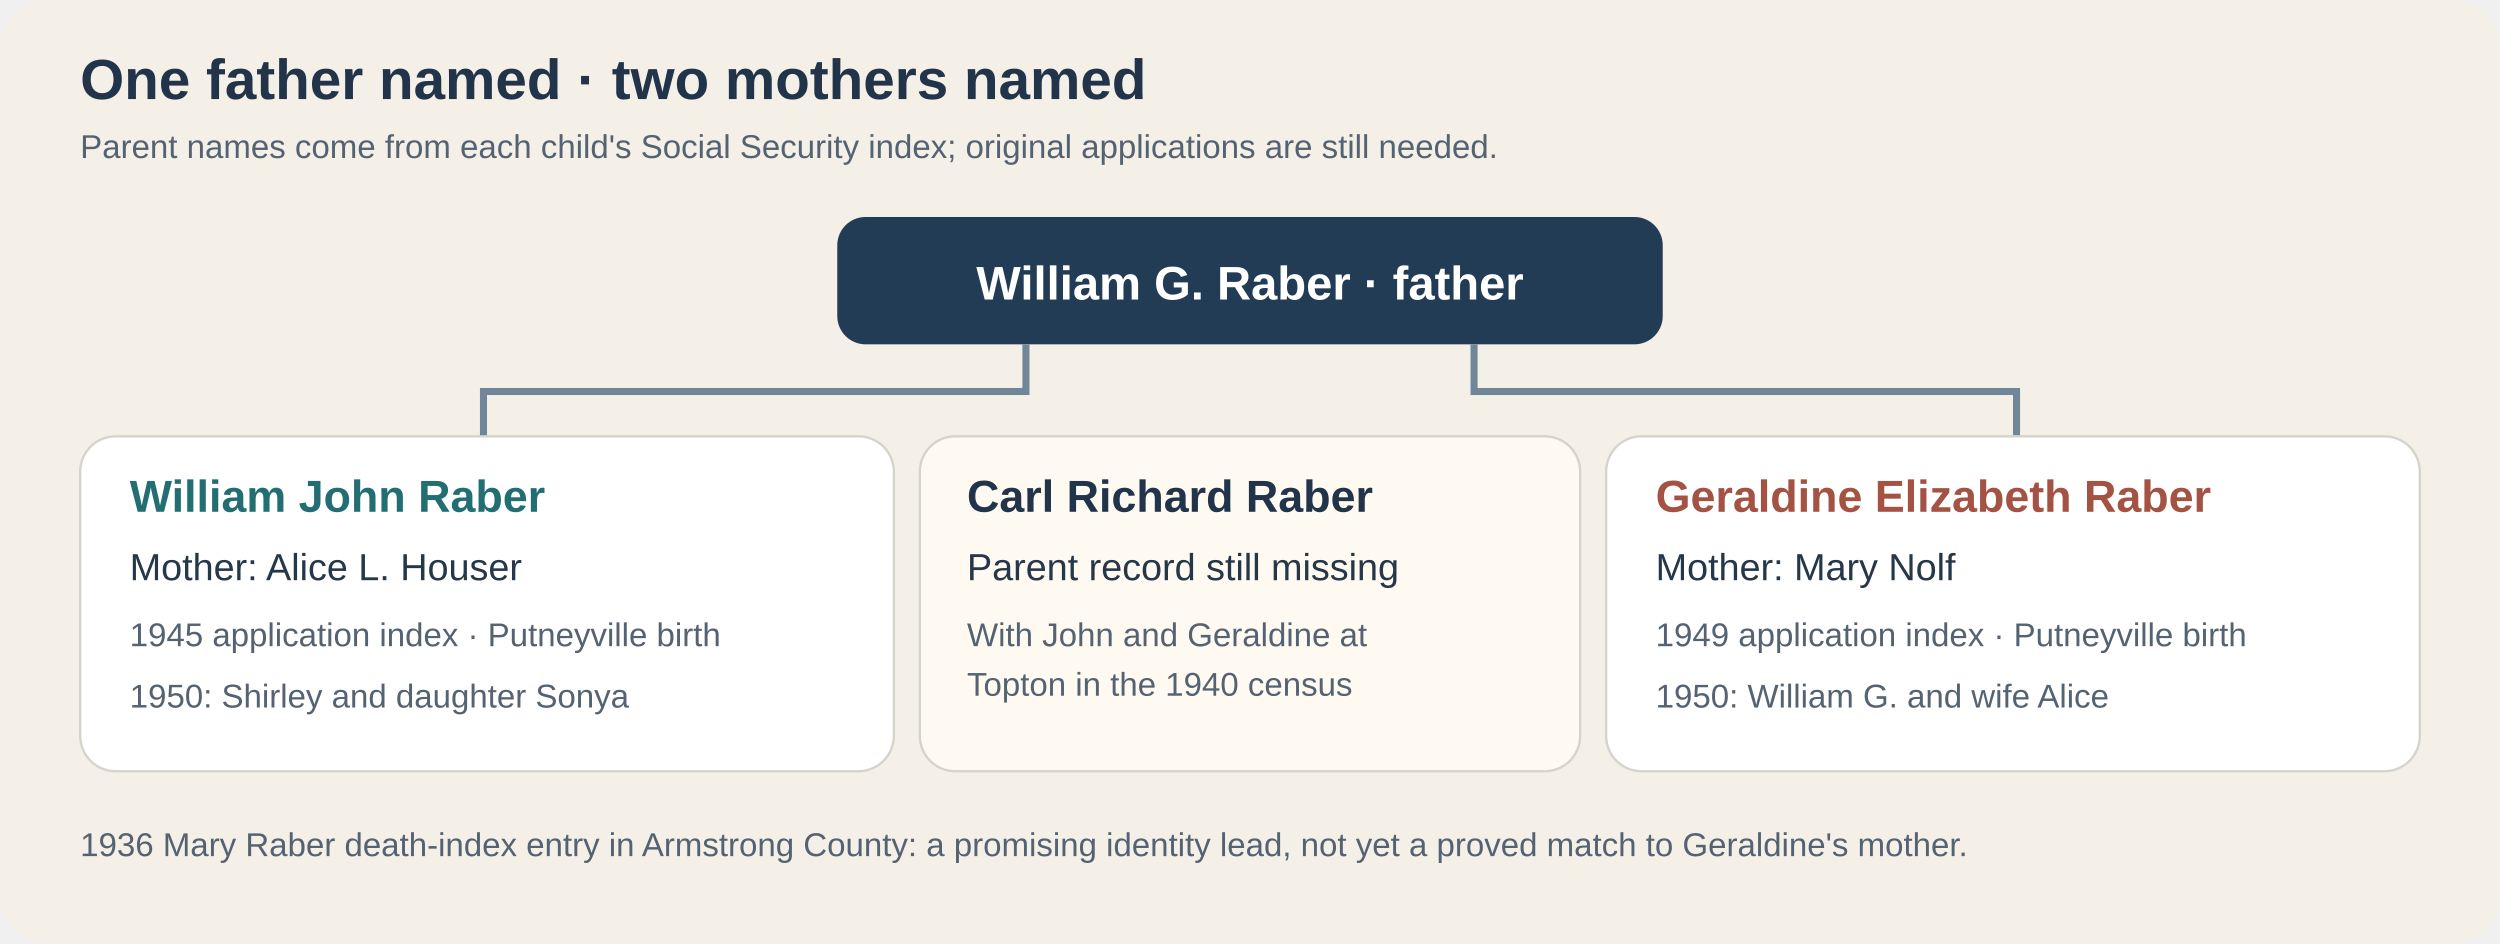
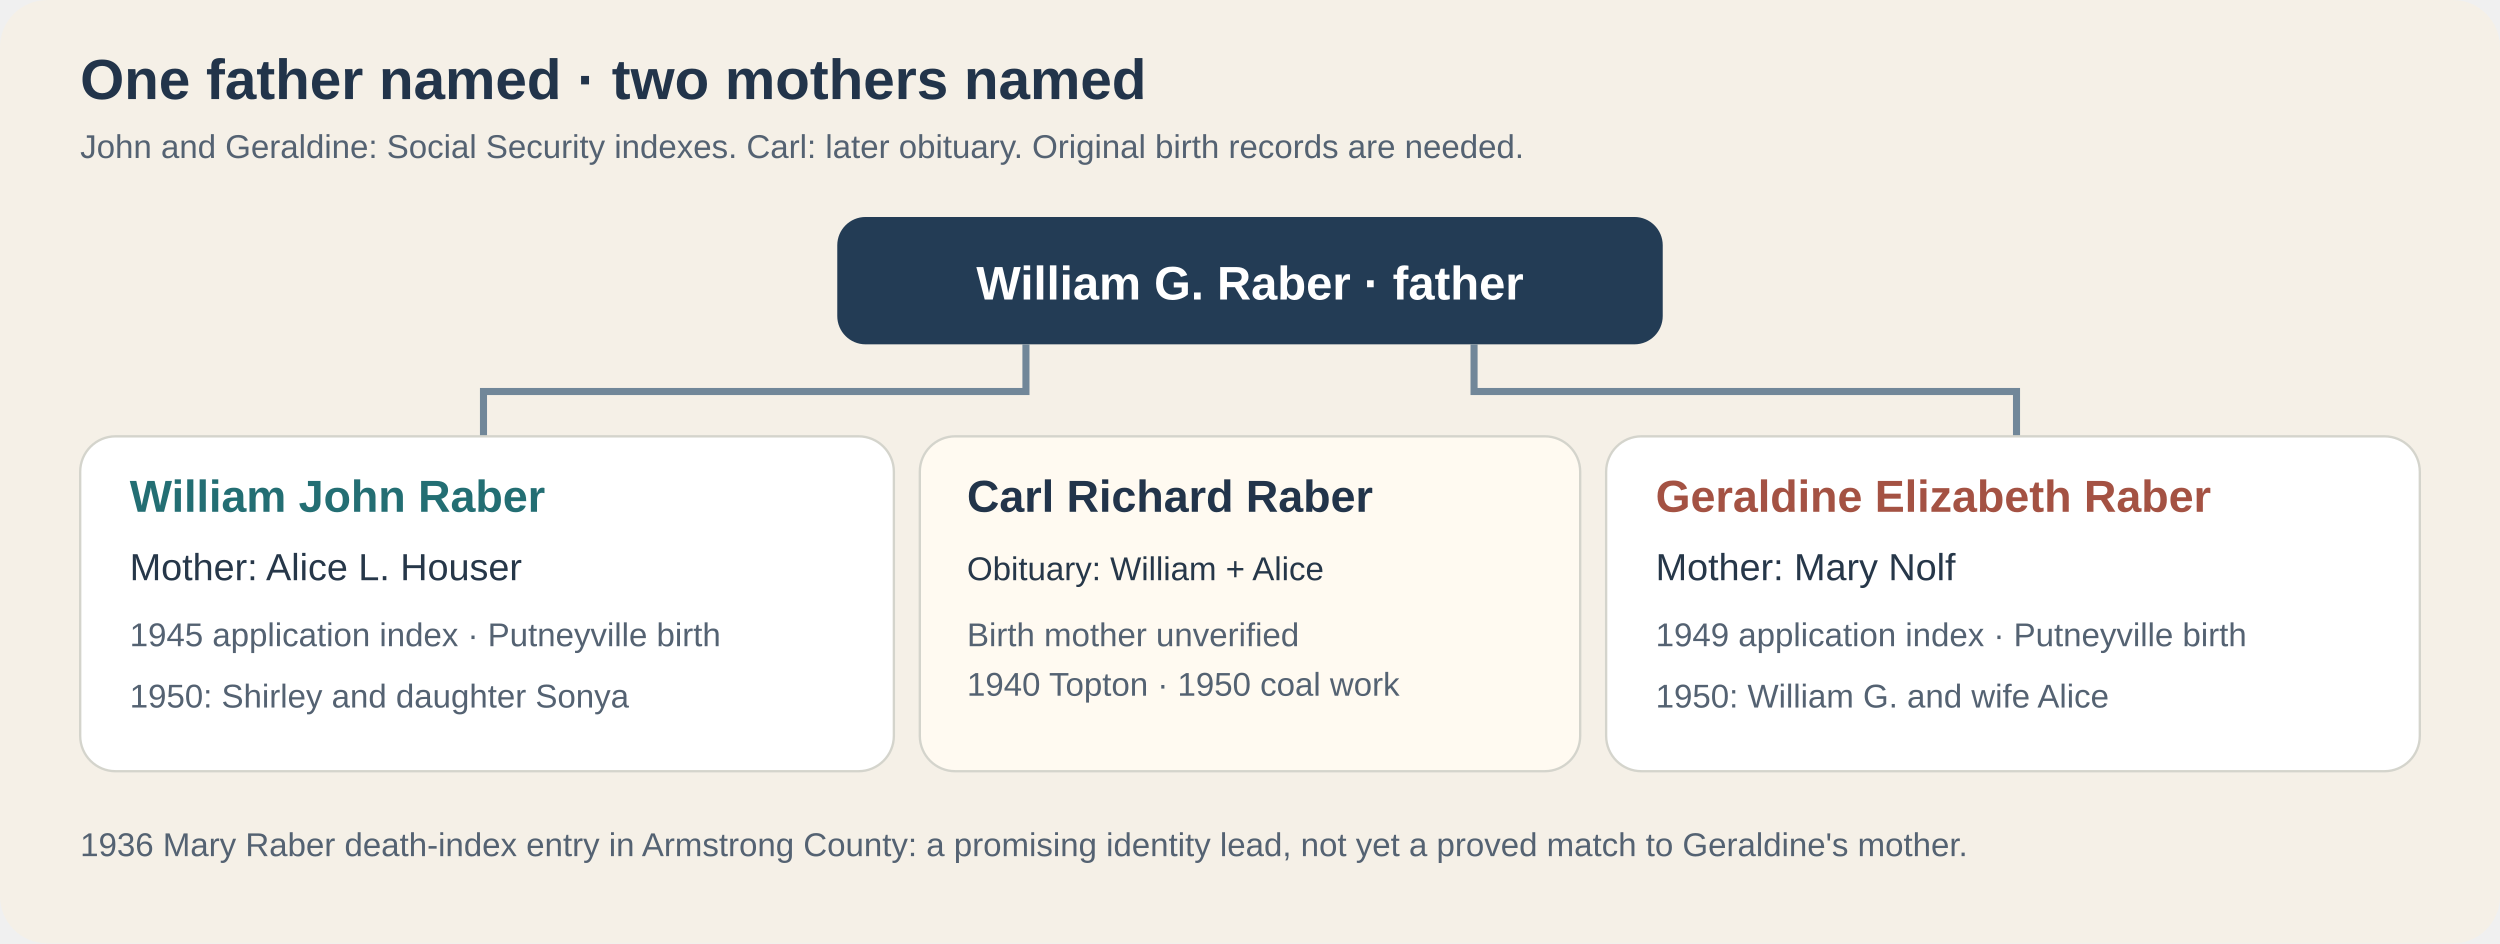
<svg xmlns="http://www.w3.org/2000/svg" width="1060" height="400" viewBox="0 0 1060 400" role="img" aria-labelledby="title desc">
  <rect width="1060" height="400" rx="20" fill="#f5f0e7" />
  <text x="34" y="42" font-family="Arial,sans-serif" font-size="24" font-weight="700" fill="#22344a">One father named · two mothers named</text>
-   <text x="34" y="67" font-family="Arial,sans-serif" font-size="14" fill="#546272">Parent names come from each child's Social Security index; original applications are still needed.</text>
+   <text x="34" y="67" font-family="Arial,sans-serif" font-size="14" fill="#546272">John and Geraldine: Social Security indexes. Carl: later obituary. Original birth records are needed.</text>
  <rect x="355" y="92" width="350" height="54" rx="12" fill="#233c55" />
  <text x="530" y="127" text-anchor="middle" font-family="Arial,sans-serif" font-size="20" font-weight="700" fill="white">William G. Raber · father</text>
  <path d="M435 146 V166 H205 V185 M625 146 V166 H855 V185" fill="none" stroke="#718799" stroke-width="3" />
  <rect x="34" y="185" width="345" height="142" rx="15" fill="white" stroke="#d4d4cc" />
  <text x="55" y="217" font-family="Arial,sans-serif" font-size="19" font-weight="700" fill="#236e73">William John Raber</text>
  <text x="55" y="246" font-family="Arial,sans-serif" font-size="16" fill="#263749">Mother: Alice L. Houser</text>
  <text x="55" y="274" font-family="Arial,sans-serif" font-size="14" fill="#546272">1945 application index · Putneyville birth</text>
  <text x="55" y="300" font-family="Arial,sans-serif" font-size="14" fill="#546272">1950: Shirley and daughter Sonya</text>
  <rect x="390" y="185" width="280" height="142" rx="15" fill="#fffaf1" stroke="#d4d4cc" />
  <text x="410" y="217" font-family="Arial,sans-serif" font-size="19" font-weight="700" fill="#22344a">Carl Richard Raber</text>
-   <text x="410" y="246" font-family="Arial,sans-serif" font-size="16" fill="#263749">Parent record still missing</text>
-   <text x="410" y="274" font-family="Arial,sans-serif" font-size="14" fill="#546272">With John and Geraldine at</text>
-   <text x="410" y="295" font-family="Arial,sans-serif" font-size="14" fill="#546272">Topton in the 1940 census</text>
+   <text x="410" y="246" font-family="Arial,sans-serif" font-size="14" fill="#263749">Obituary: William + Alice</text>
+   <text x="410" y="274" font-family="Arial,sans-serif" font-size="14" fill="#546272">Birth mother unverified</text>
+   <text x="410" y="295" font-family="Arial,sans-serif" font-size="14" fill="#546272">1940 Topton · 1950 coal work</text>
  <rect x="681" y="185" width="345" height="142" rx="15" fill="white" stroke="#d4d4cc" />
  <text x="702" y="217" font-family="Arial,sans-serif" font-size="19" font-weight="700" fill="#a45243">Geraldine Elizabeth Raber</text>
  <text x="702" y="246" font-family="Arial,sans-serif" font-size="16" fill="#263749">Mother: Mary Nolf</text>
  <text x="702" y="274" font-family="Arial,sans-serif" font-size="14" fill="#546272">1949 application index · Putneyville birth</text>
  <text x="702" y="300" font-family="Arial,sans-serif" font-size="14" fill="#546272">1950: William G. and wife Alice</text>
  <text x="34" y="363" font-family="Arial,sans-serif" font-size="14" fill="#546272">1936 Mary Raber death-index entry in Armstrong County: a promising identity lead, not yet a proved match to Geraldine's mother.</text>
</svg>
